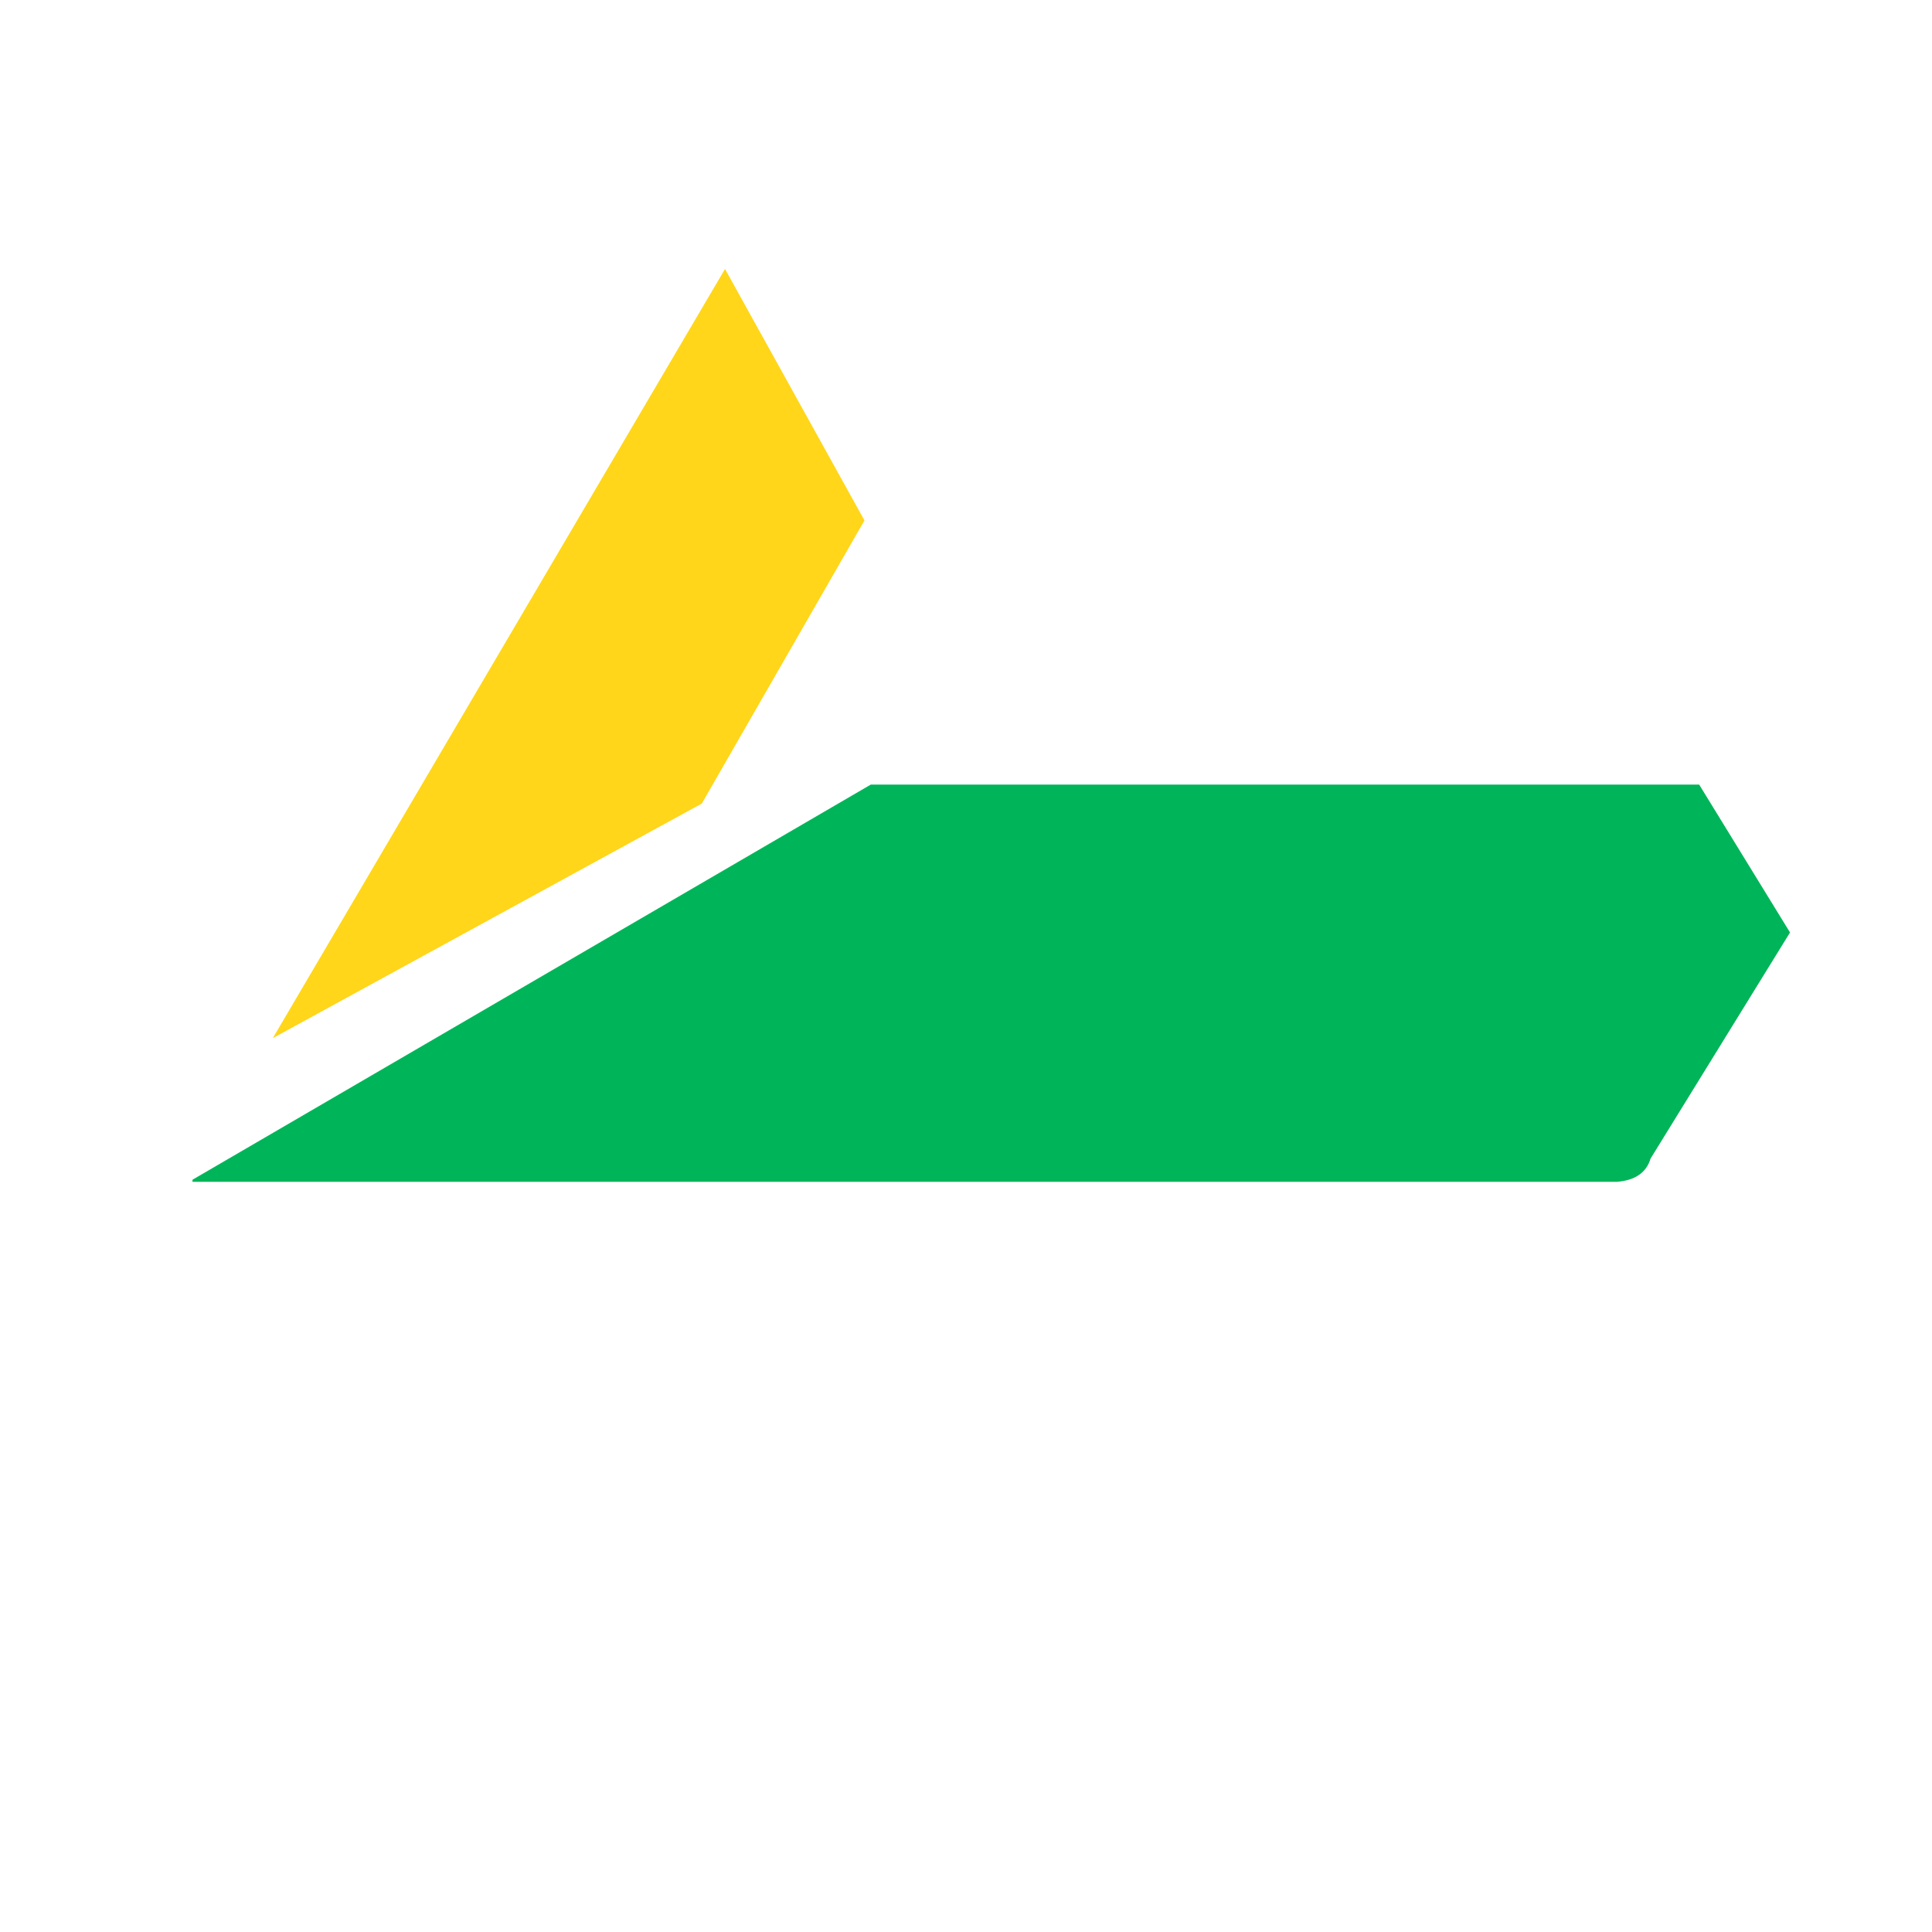
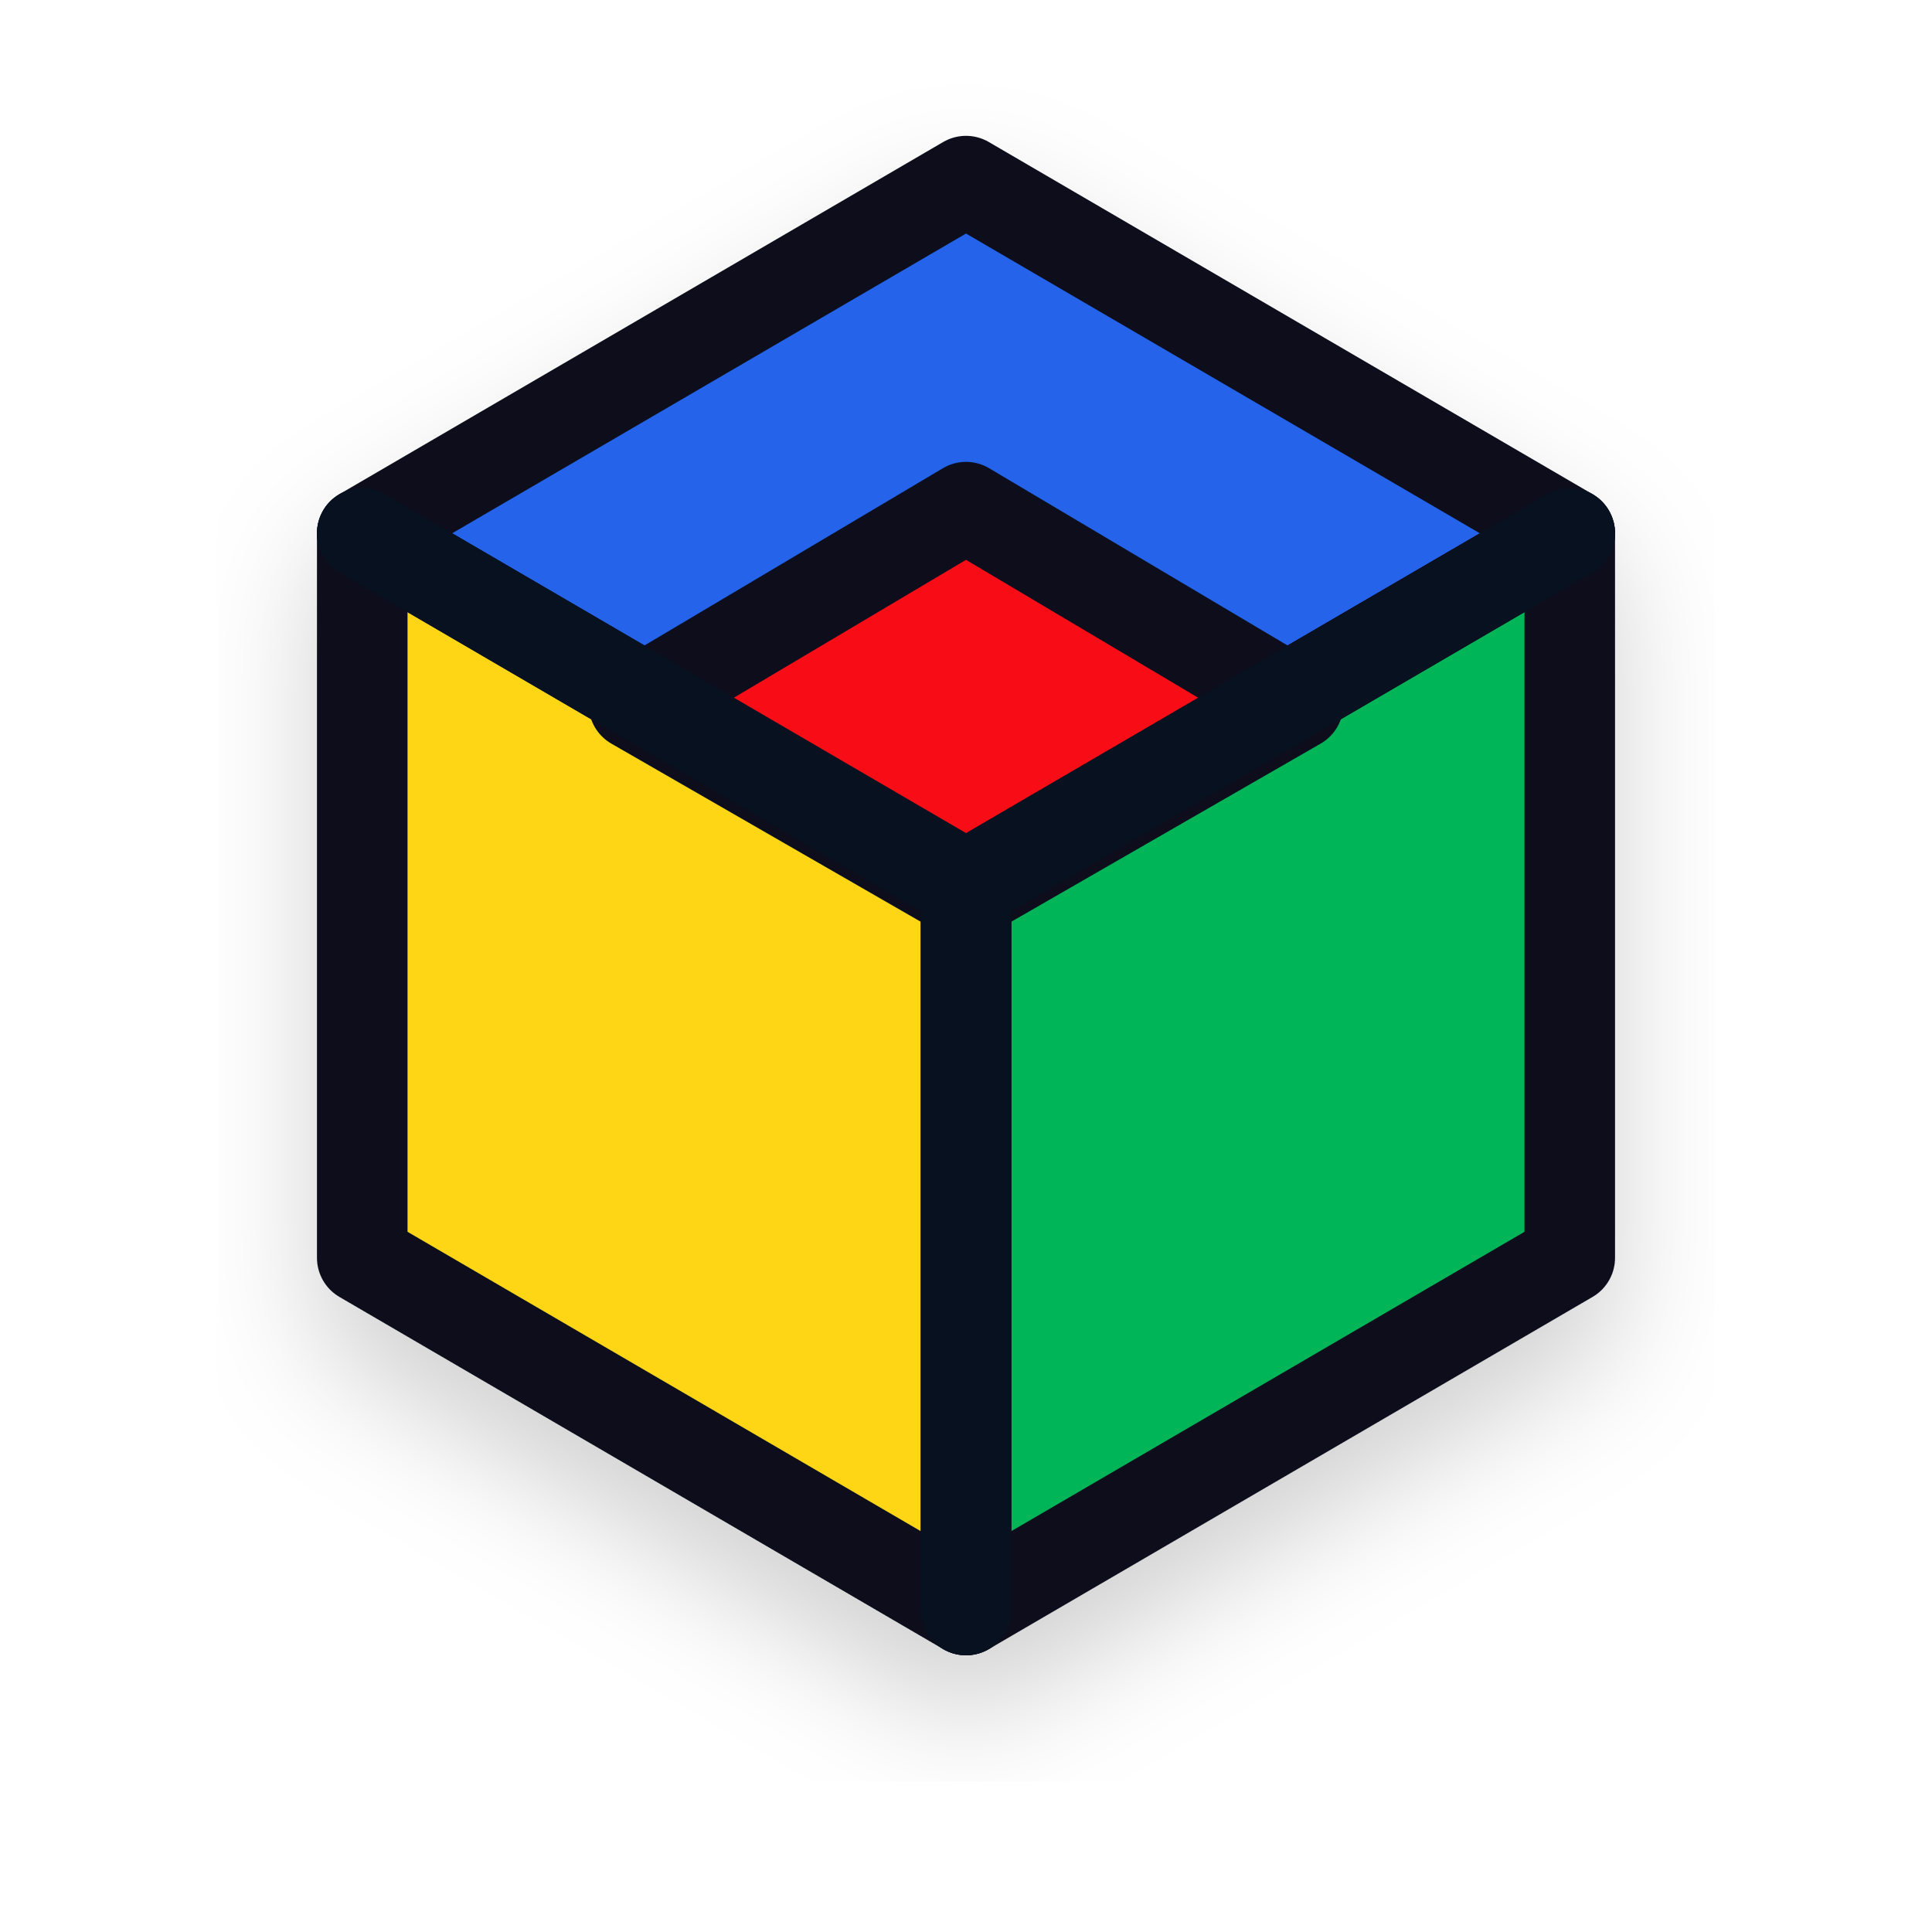
<svg xmlns="http://www.w3.org/2000/svg" viewBox="0 0 96 96" width="96" height="96" role="img" aria-labelledby="title desc">
-   <g fill="none" stroke-linecap="round" stroke-linejoin="round">
-     <g transform="translate(-17 -30) scale(0.105)">
-       <path d="M291 777 L505 413 L571 532 L494 666 Z" fill="#ffd619" stroke="none" />
-       <path d="M253 844 L574 657 L966 657 L1009 727 L943 834 Q940 844 927 845 L253 845 Z" fill="#00b559" stroke="none" />
-     </g>
+   <defs>
+     <filter id="shadow" x="-12%" y="-12%" width="124%" height="124%">
+       <feDropShadow dx="0" dy="3" stdDeviation="3" flood-color="#020617" flood-opacity="0.18" />
+     </filter>
+   </defs>
+   <g filter="url(#shadow)" stroke="#07111f" stroke-linejoin="round" stroke-width="4.5">
+     <path fill="#2563eb" d="M48 9 78 26.5 48 44 18 26.5 48 9Z" />
+     <path fill="#00b559" d="M48 44 78 26.5 78 62.5 48 80 48 44Z" />
+     <path fill="#ffd619" d="M18 26.5 48 44 48 80 18 62.5 18 26.5Z" />
+     <path fill="#f81018" d="M31.5 35 48 44.5 64.5 35 48 25.2 31.5 35Z" />
+   </g>
+   <g fill="none" stroke="#07111f" stroke-linecap="round" stroke-linejoin="round" stroke-width="4.5">
+     <path d="M48 44v36M18 26.5 48 44 78 26.5" />
  </g>
</svg>
